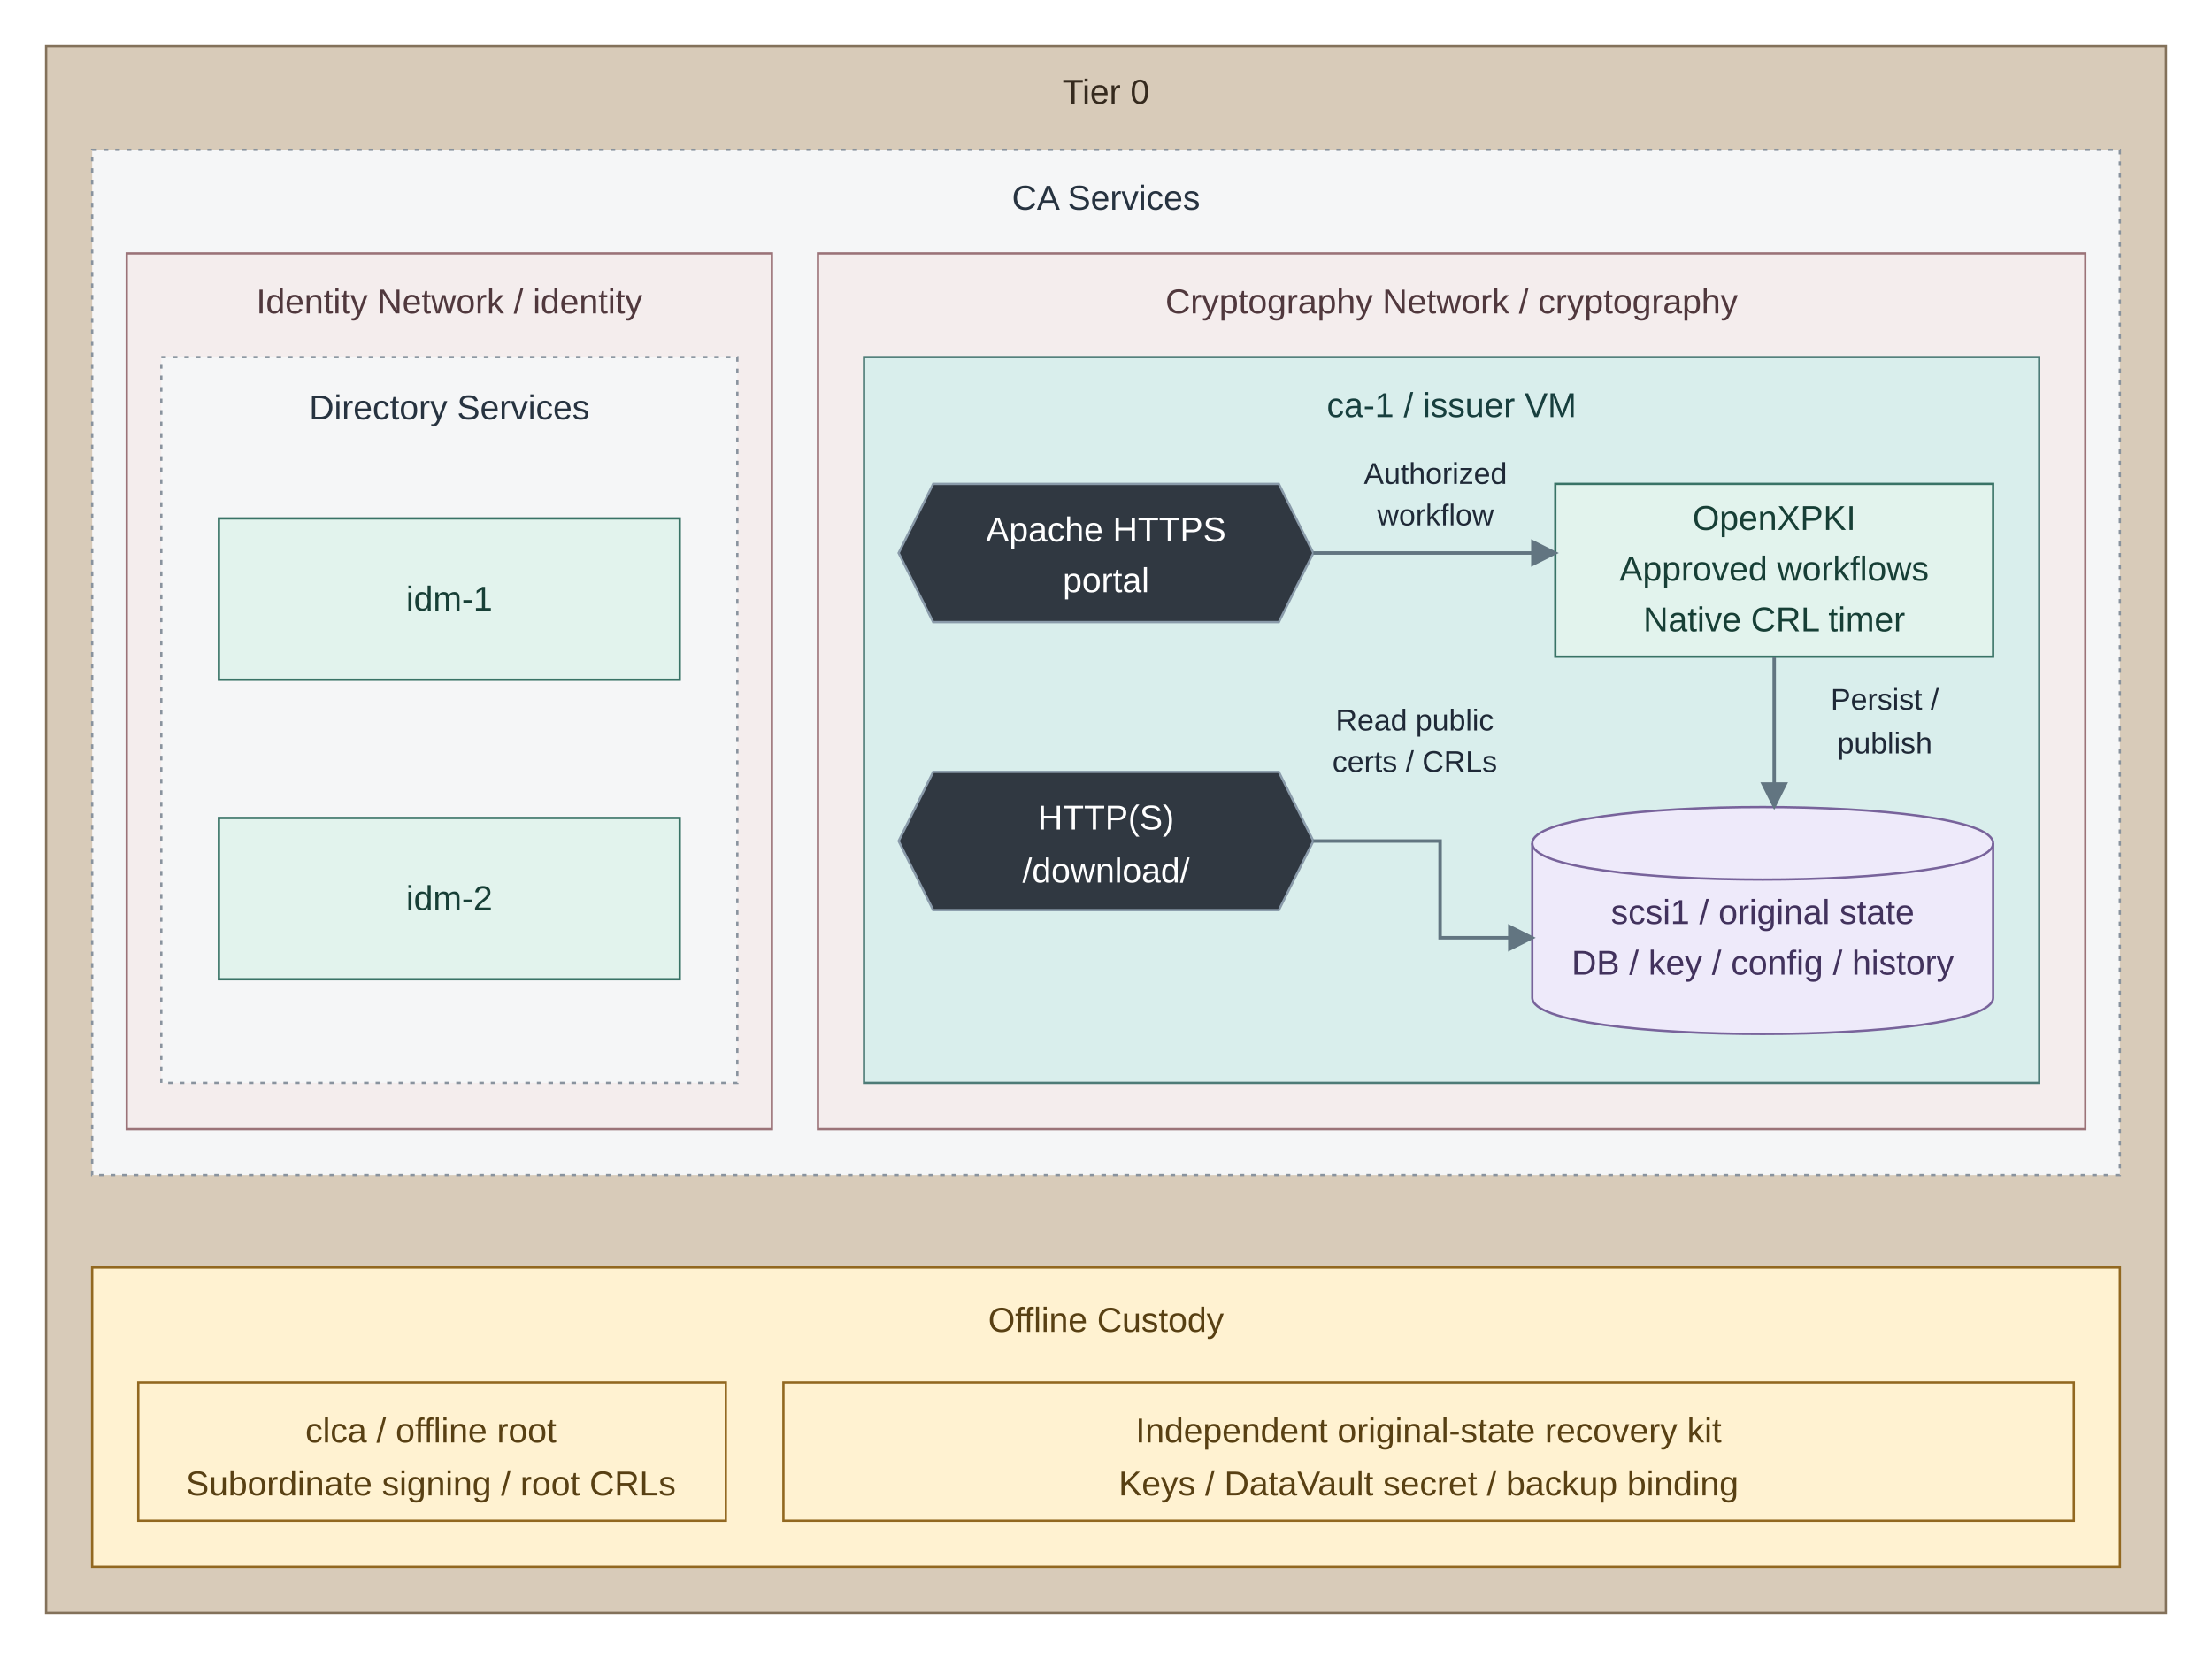
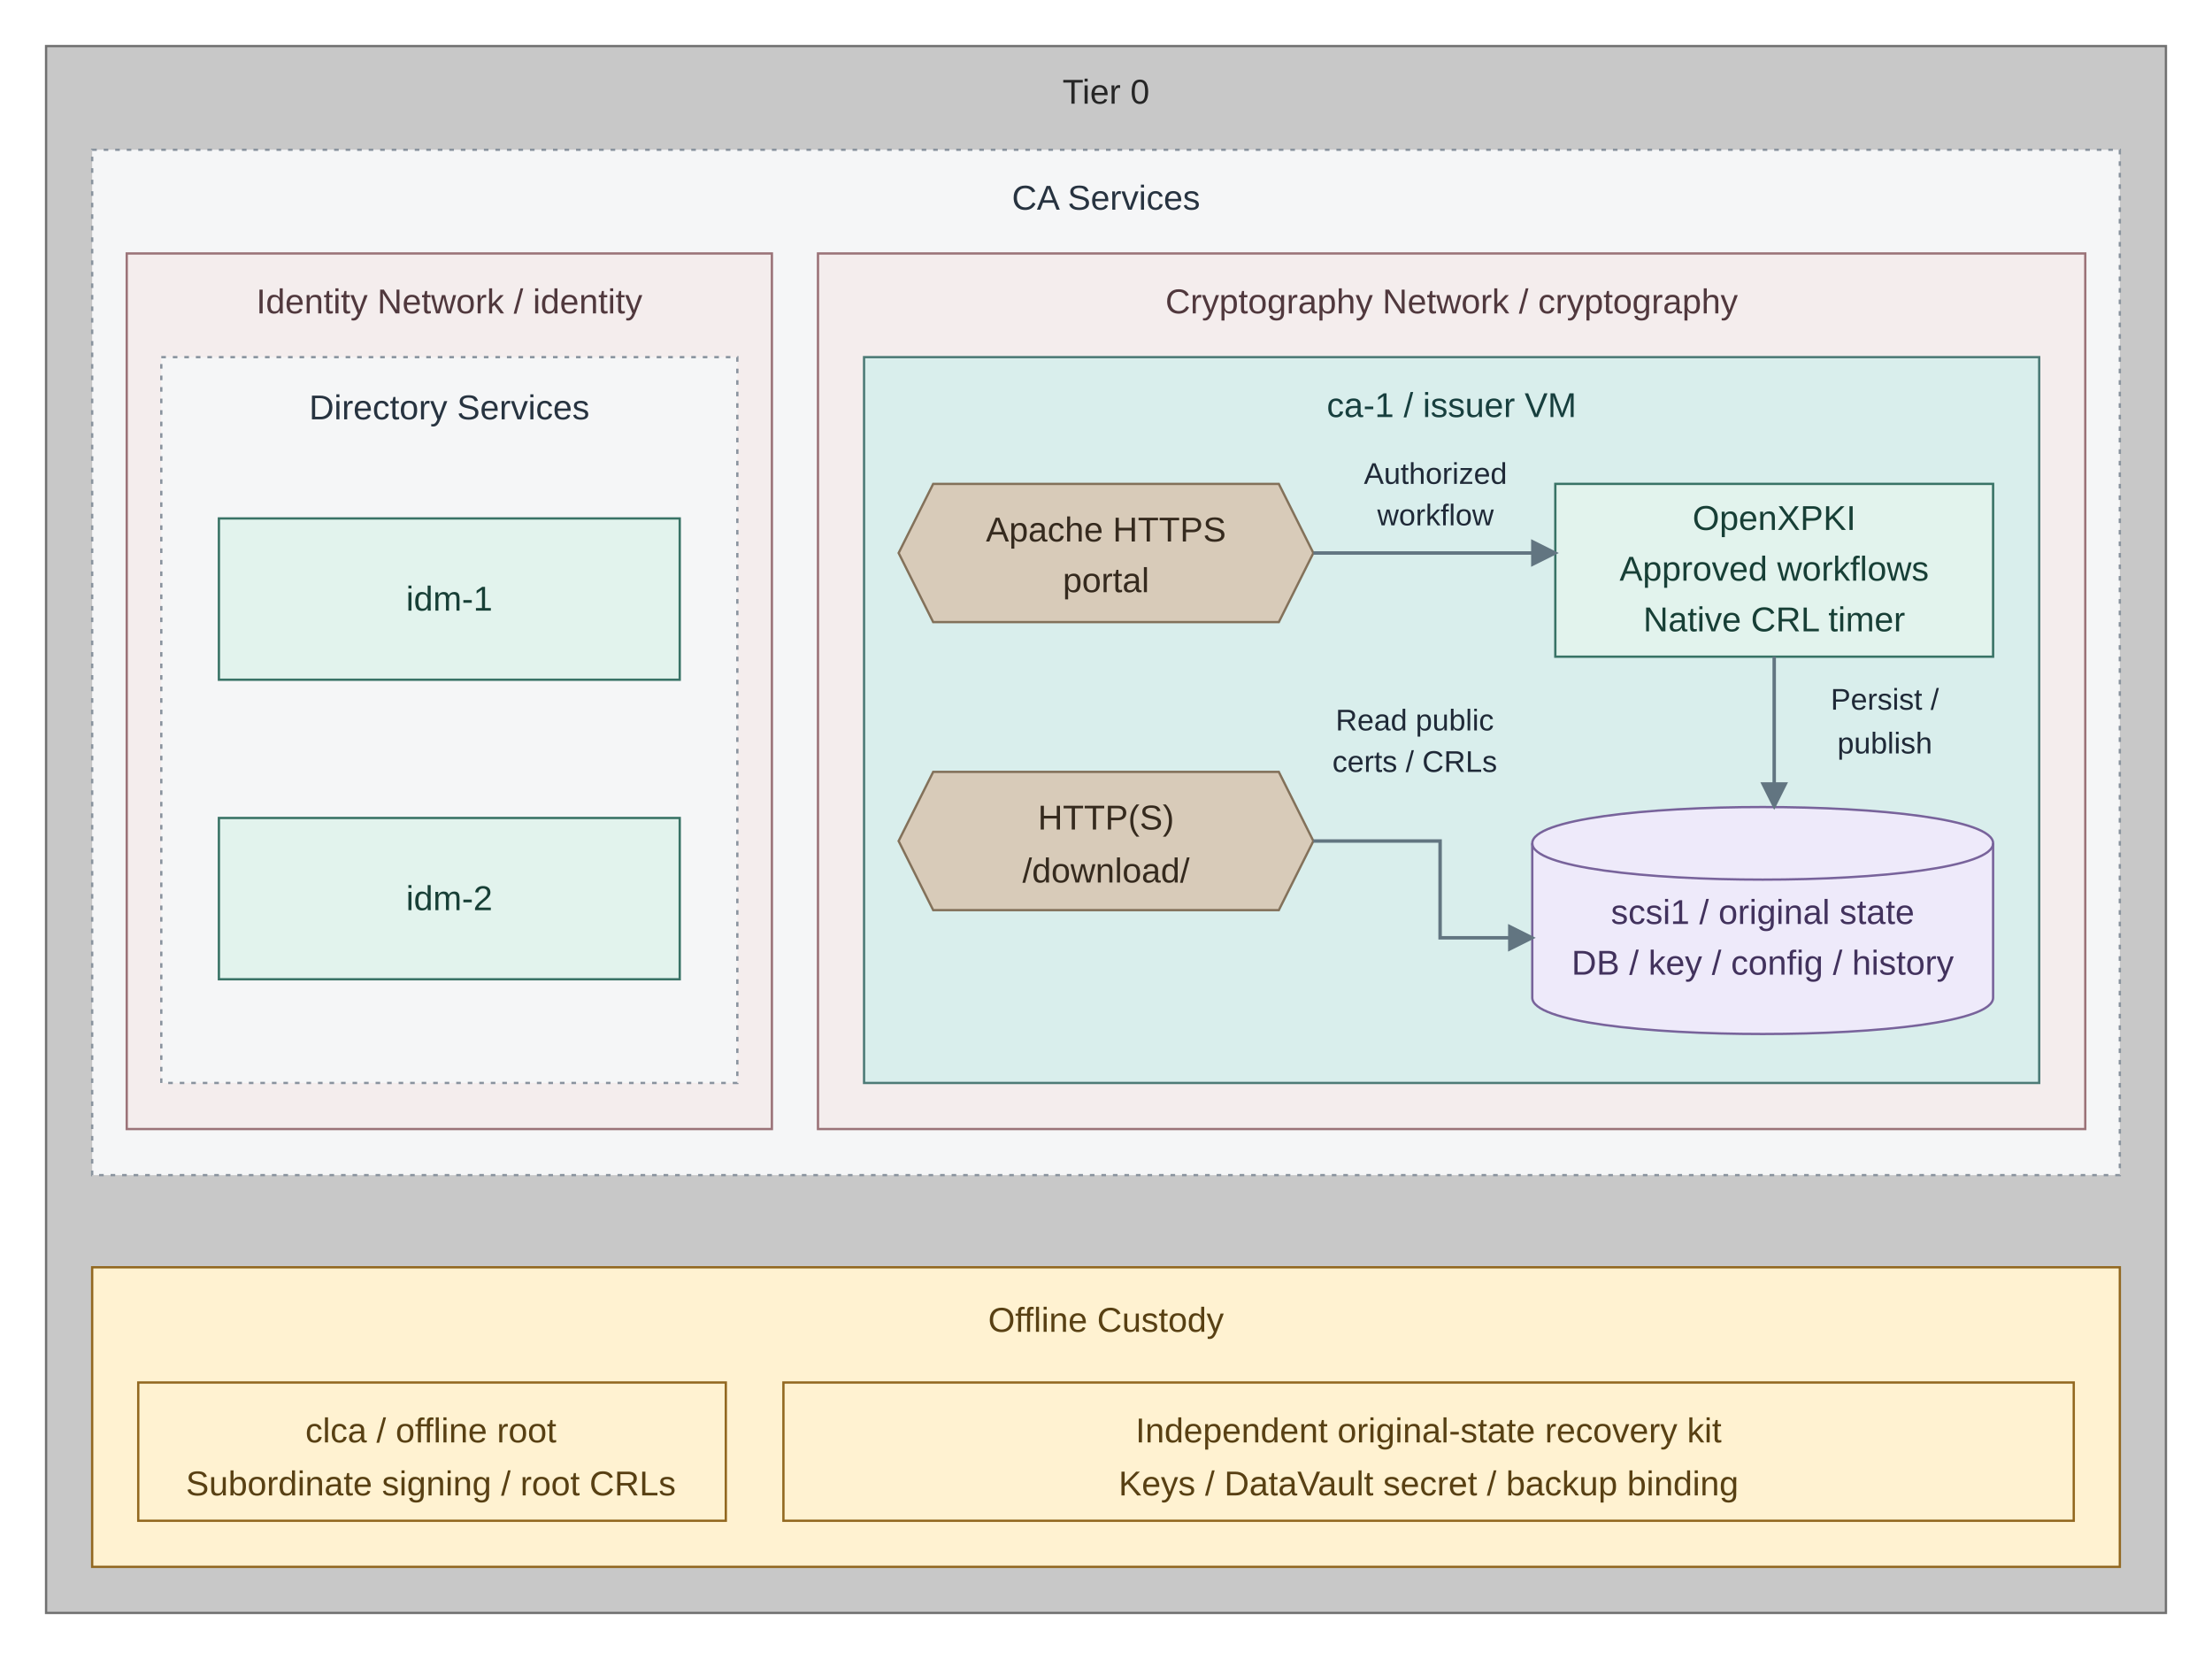
<svg xmlns="http://www.w3.org/2000/svg" width="960" height="720" viewBox="0 0 960 720" role="img" aria-labelledby="title description">
  <defs>
    <marker id="arrow" markerWidth="8" markerHeight="8" refX="7" refY="4" orient="auto">
      <path d="M0 0 L8 4 L0 8 Z" fill="#627581" />
    </marker>
    <style>
      svg { font: 15px Arial, sans-serif; }
      text { fill: currentColor; stroke: none; text-anchor: middle; }
-       .tier0 { fill: #d8cbb9; stroke: #83715a; color: #352a1e; }
+       .tier0 { fill: #c8c8c8; stroke: #707070; color: #262626; }
      .group { fill: #f5f6f7; stroke: #89939e; color: #273340; stroke-dasharray: 2 3; }
      .network { fill: #f4eded; stroke: #9b7378; color: #50383d; }
      .replicas { fill: #f5f6f7; stroke: #89939e; color: #273340; stroke-dasharray: 2 3; }
      .runtime { fill: #d9eeec; stroke: #4d7b77; color: #173f3e; }
-       .traffic { fill: #303841; stroke: #8a9baa; color: #ffffff; }
+       .traffic { fill: #d8cbb9; stroke: #83715a; color: #352a1e; }
      .control { fill: #e2f3ed; stroke: #397366; color: #173f36; }
      .data { fill: #eeeafa; stroke: #78639b; color: #42325d; }
      .custody { fill: #fff2d1; stroke: #926820; color: #584013; }
      .tier0, .network, .runtime, .traffic, .control, .data, .custody { stroke-dasharray: none; }
      .connection { fill: none; stroke: #627581; stroke-width: 1.5; stroke-dasharray: none; marker-end: url(#arrow); }
      .edge-label { fill: #1f2937; font-size: 13px; }
    </style>
  </defs>
  <g id="T0" class="tier0">
    <rect x="20" y="20" width="920" height="680" />
    <text x="480" y="45">Tier 0</text>
    <g id="Online" class="group">
      <rect x="40" y="65" width="880" height="445" />
      <text x="480" y="91">CA Services</text>
      <g id="Identity" class="network">
        <rect x="55" y="110" width="280" height="380" />
        <text x="195" y="136">Identity Network / identity</text>
        <g id="IPA" class="replicas">
          <rect x="70" y="155" width="250" height="315" />
          <text x="195" y="182">Directory Services</text>
          <g id="I1" class="control">
            <rect x="95" y="225" width="200" height="70" />
            <text x="195" y="265">idm-1</text>
          </g>
          <g id="I2" class="control">
            <rect x="95" y="355" width="200" height="70" />
            <text x="195" y="395">idm-2</text>
          </g>
        </g>
      </g>
      <g id="Crypto" class="network">
        <rect x="355" y="110" width="550" height="380" />
        <text x="630" y="136">Cryptography Network / cryptography</text>
        <g id="Issuer" class="runtime">
          <rect x="375" y="155" width="510" height="315" />
          <text x="630" y="181">ca-1 / issuer VM</text>
          <g id="Portal" class="traffic">
            <polygon points="405,210 555,210 570,240 555,270 405,270 390,240" />
            <text x="480" y="235">Apache HTTPS</text>
            <text x="480" y="257">portal</text>
          </g>
          <g id="Downloads" class="traffic">
            <polygon points="405,335 555,335 570,365 555,395 405,395 390,365" />
            <text x="480" y="360">HTTP(S)</text>
            <text x="480" y="383">/download/</text>
          </g>
          <g id="Engine" class="control">
            <rect x="675" y="210" width="190" height="75" />
            <text x="770" y="230">OpenXPKI</text>
            <text x="770" y="252">Approved workflows</text>
            <text x="770" y="274">Native CRL timer</text>
          </g>
          <g id="State" class="data">
            <path d="M665 366 C665 345 865 345 865 366 L865 433 C865 454 665 454 665 433 Z" />
            <path d="M665 366 C665 387 865 387 865 366" fill="none" />
            <text x="765" y="401">scsi1 / original state</text>
            <text x="765" y="423">DB / key / config / history</text>
          </g>
          <path class="connection" data-from="Portal" data-to="Engine" d="M570 240 L675 240" />
          <text x="623" y="210" class="edge-label">Authorized</text>
          <text x="623" y="228" class="edge-label">workflow</text>
          <path class="connection" data-from="Engine" data-to="State" d="M770 285 L770 350" />
          <text x="818" y="308" class="edge-label">Persist /</text>
          <text x="818" y="327" class="edge-label">publish</text>
          <path class="connection" data-from="Downloads" data-to="State" d="M570 365 L625 365 L625 407 L665 407" />
          <text x="614" y="317" class="edge-label">Read public</text>
          <text x="614" y="335" class="edge-label">certs / CRLs</text>
        </g>
      </g>
    </g>
    <g id="Offline" class="custody">
      <rect x="40" y="550" width="880" height="130" />
      <text x="480" y="578">Offline Custody</text>
      <g id="Root" class="custody">
        <rect x="60" y="600" width="255" height="60" />
        <text x="187" y="626">clca / offline root</text>
        <text x="187" y="649">Subordinate signing / root CRLs</text>
      </g>
      <g id="Kit" class="custody">
        <rect x="340" y="600" width="560" height="60" />
        <text x="620" y="626">Independent original-state recovery kit</text>
        <text x="620" y="649">Keys / DataVault secret / backup binding</text>
      </g>
    </g>
  </g>
</svg>
